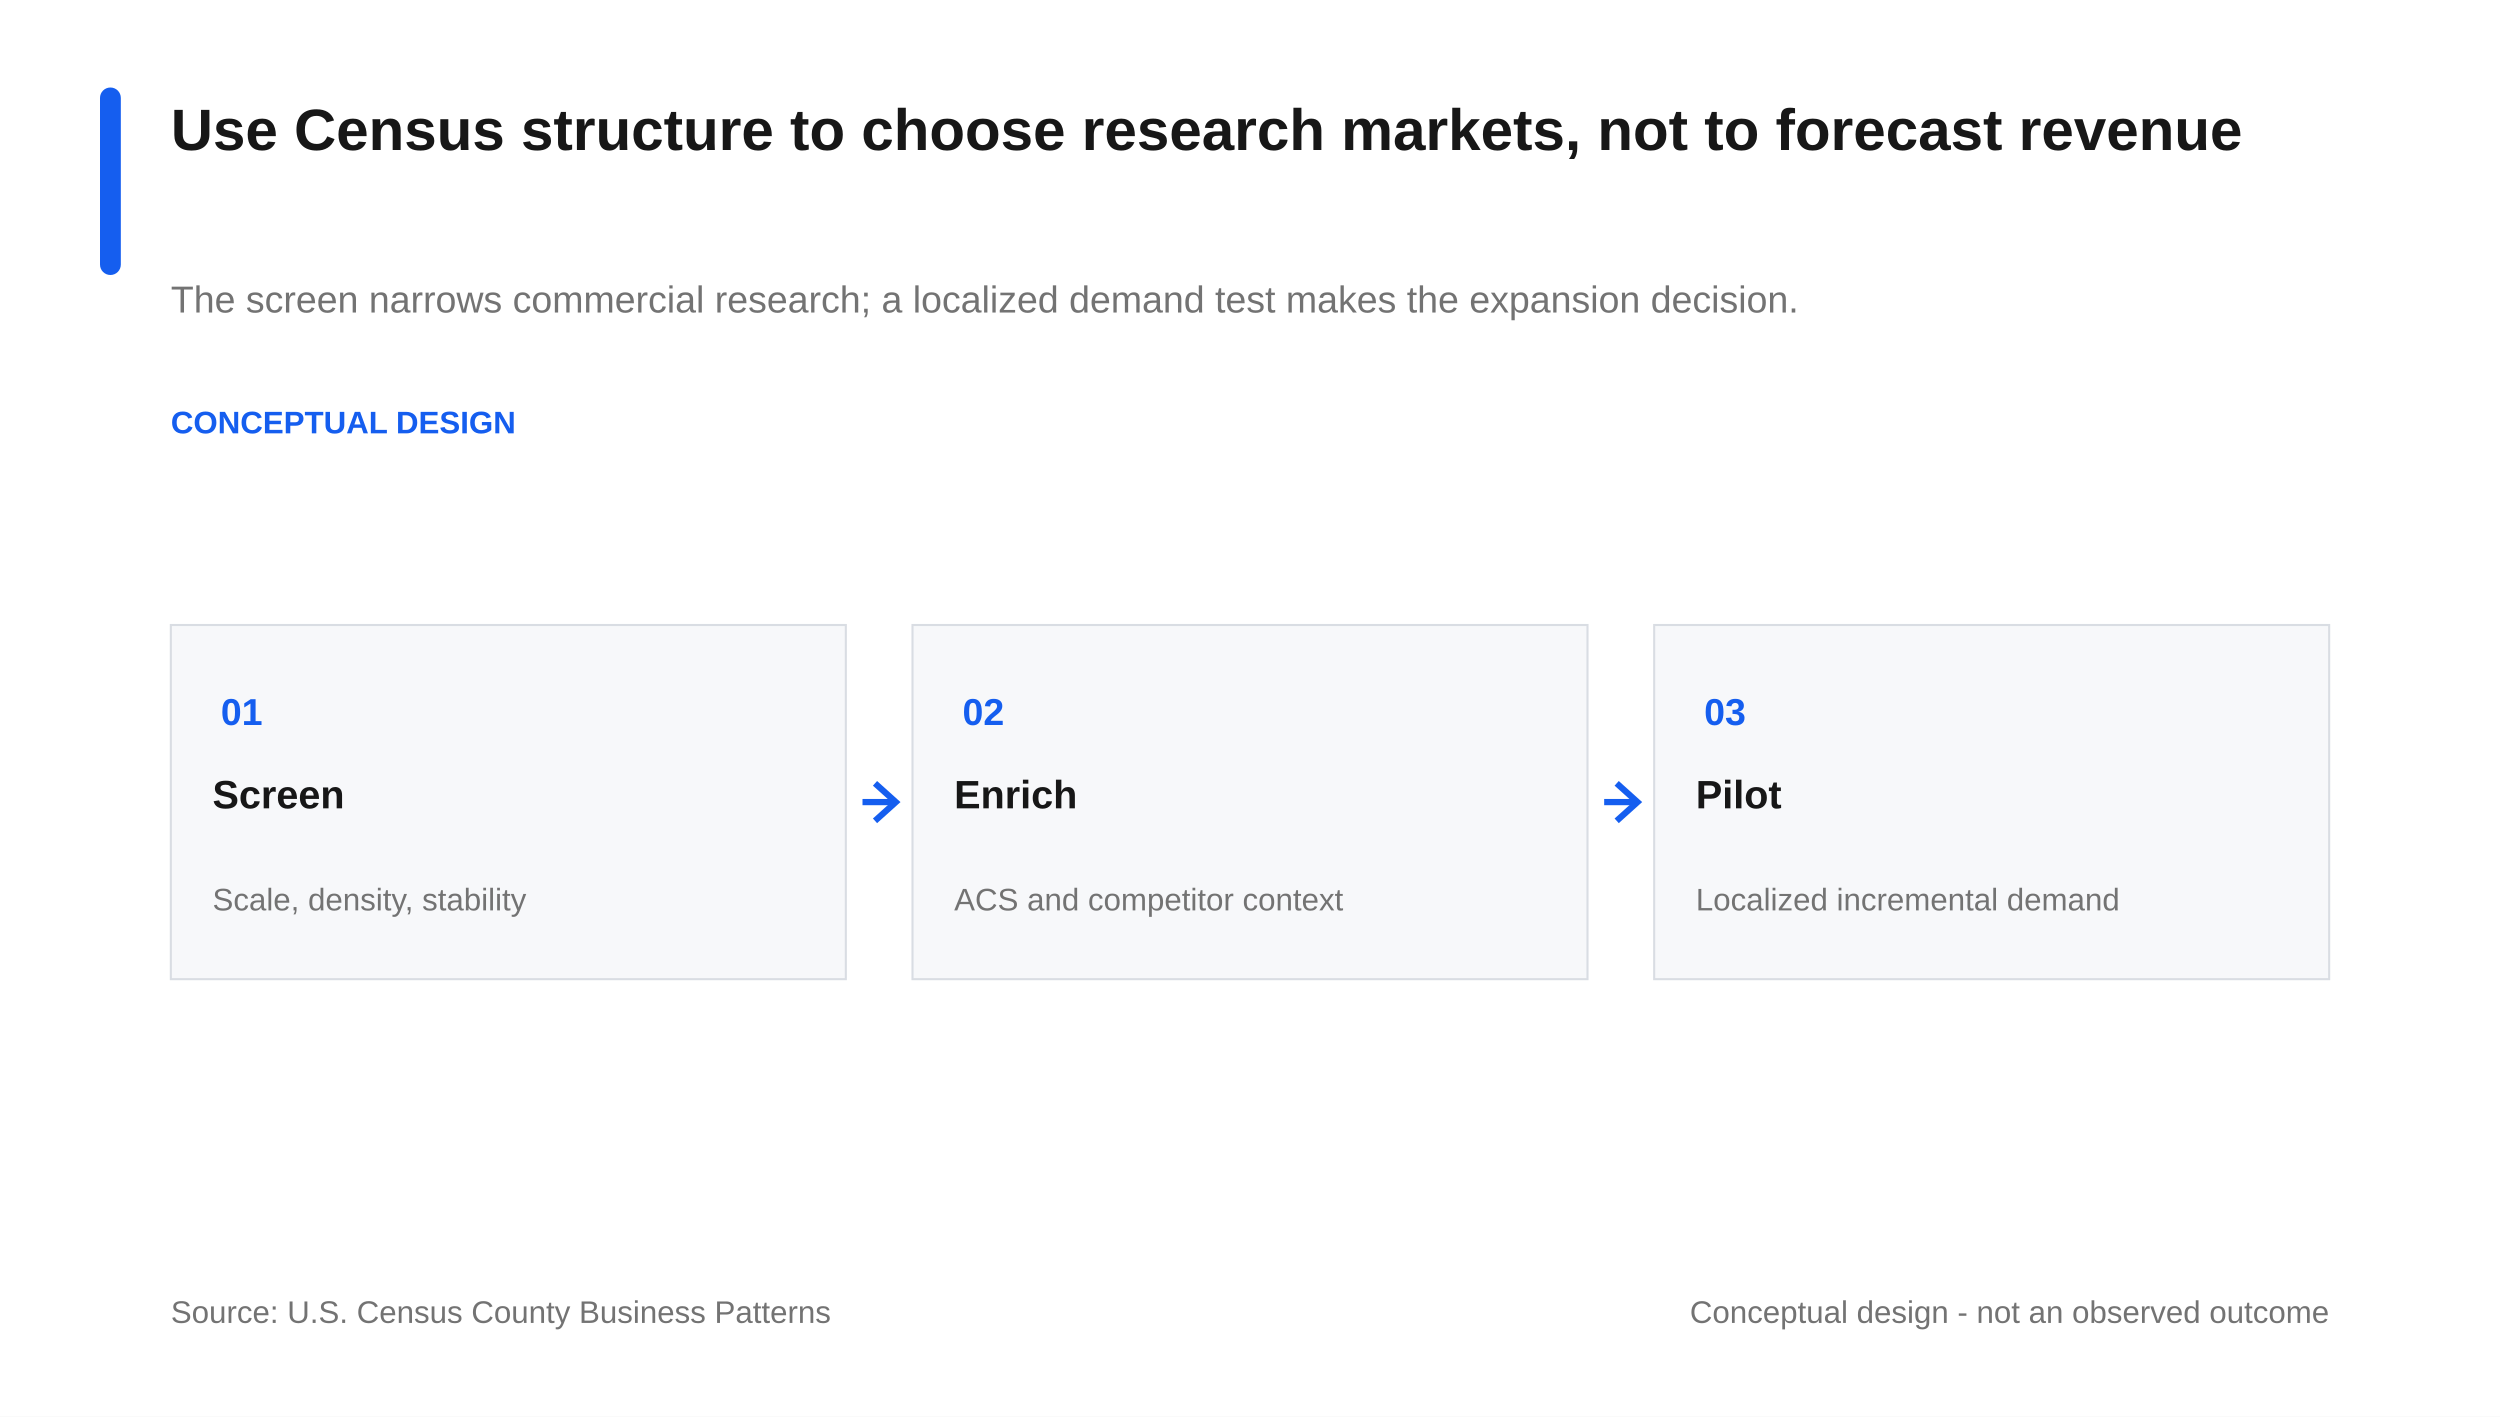
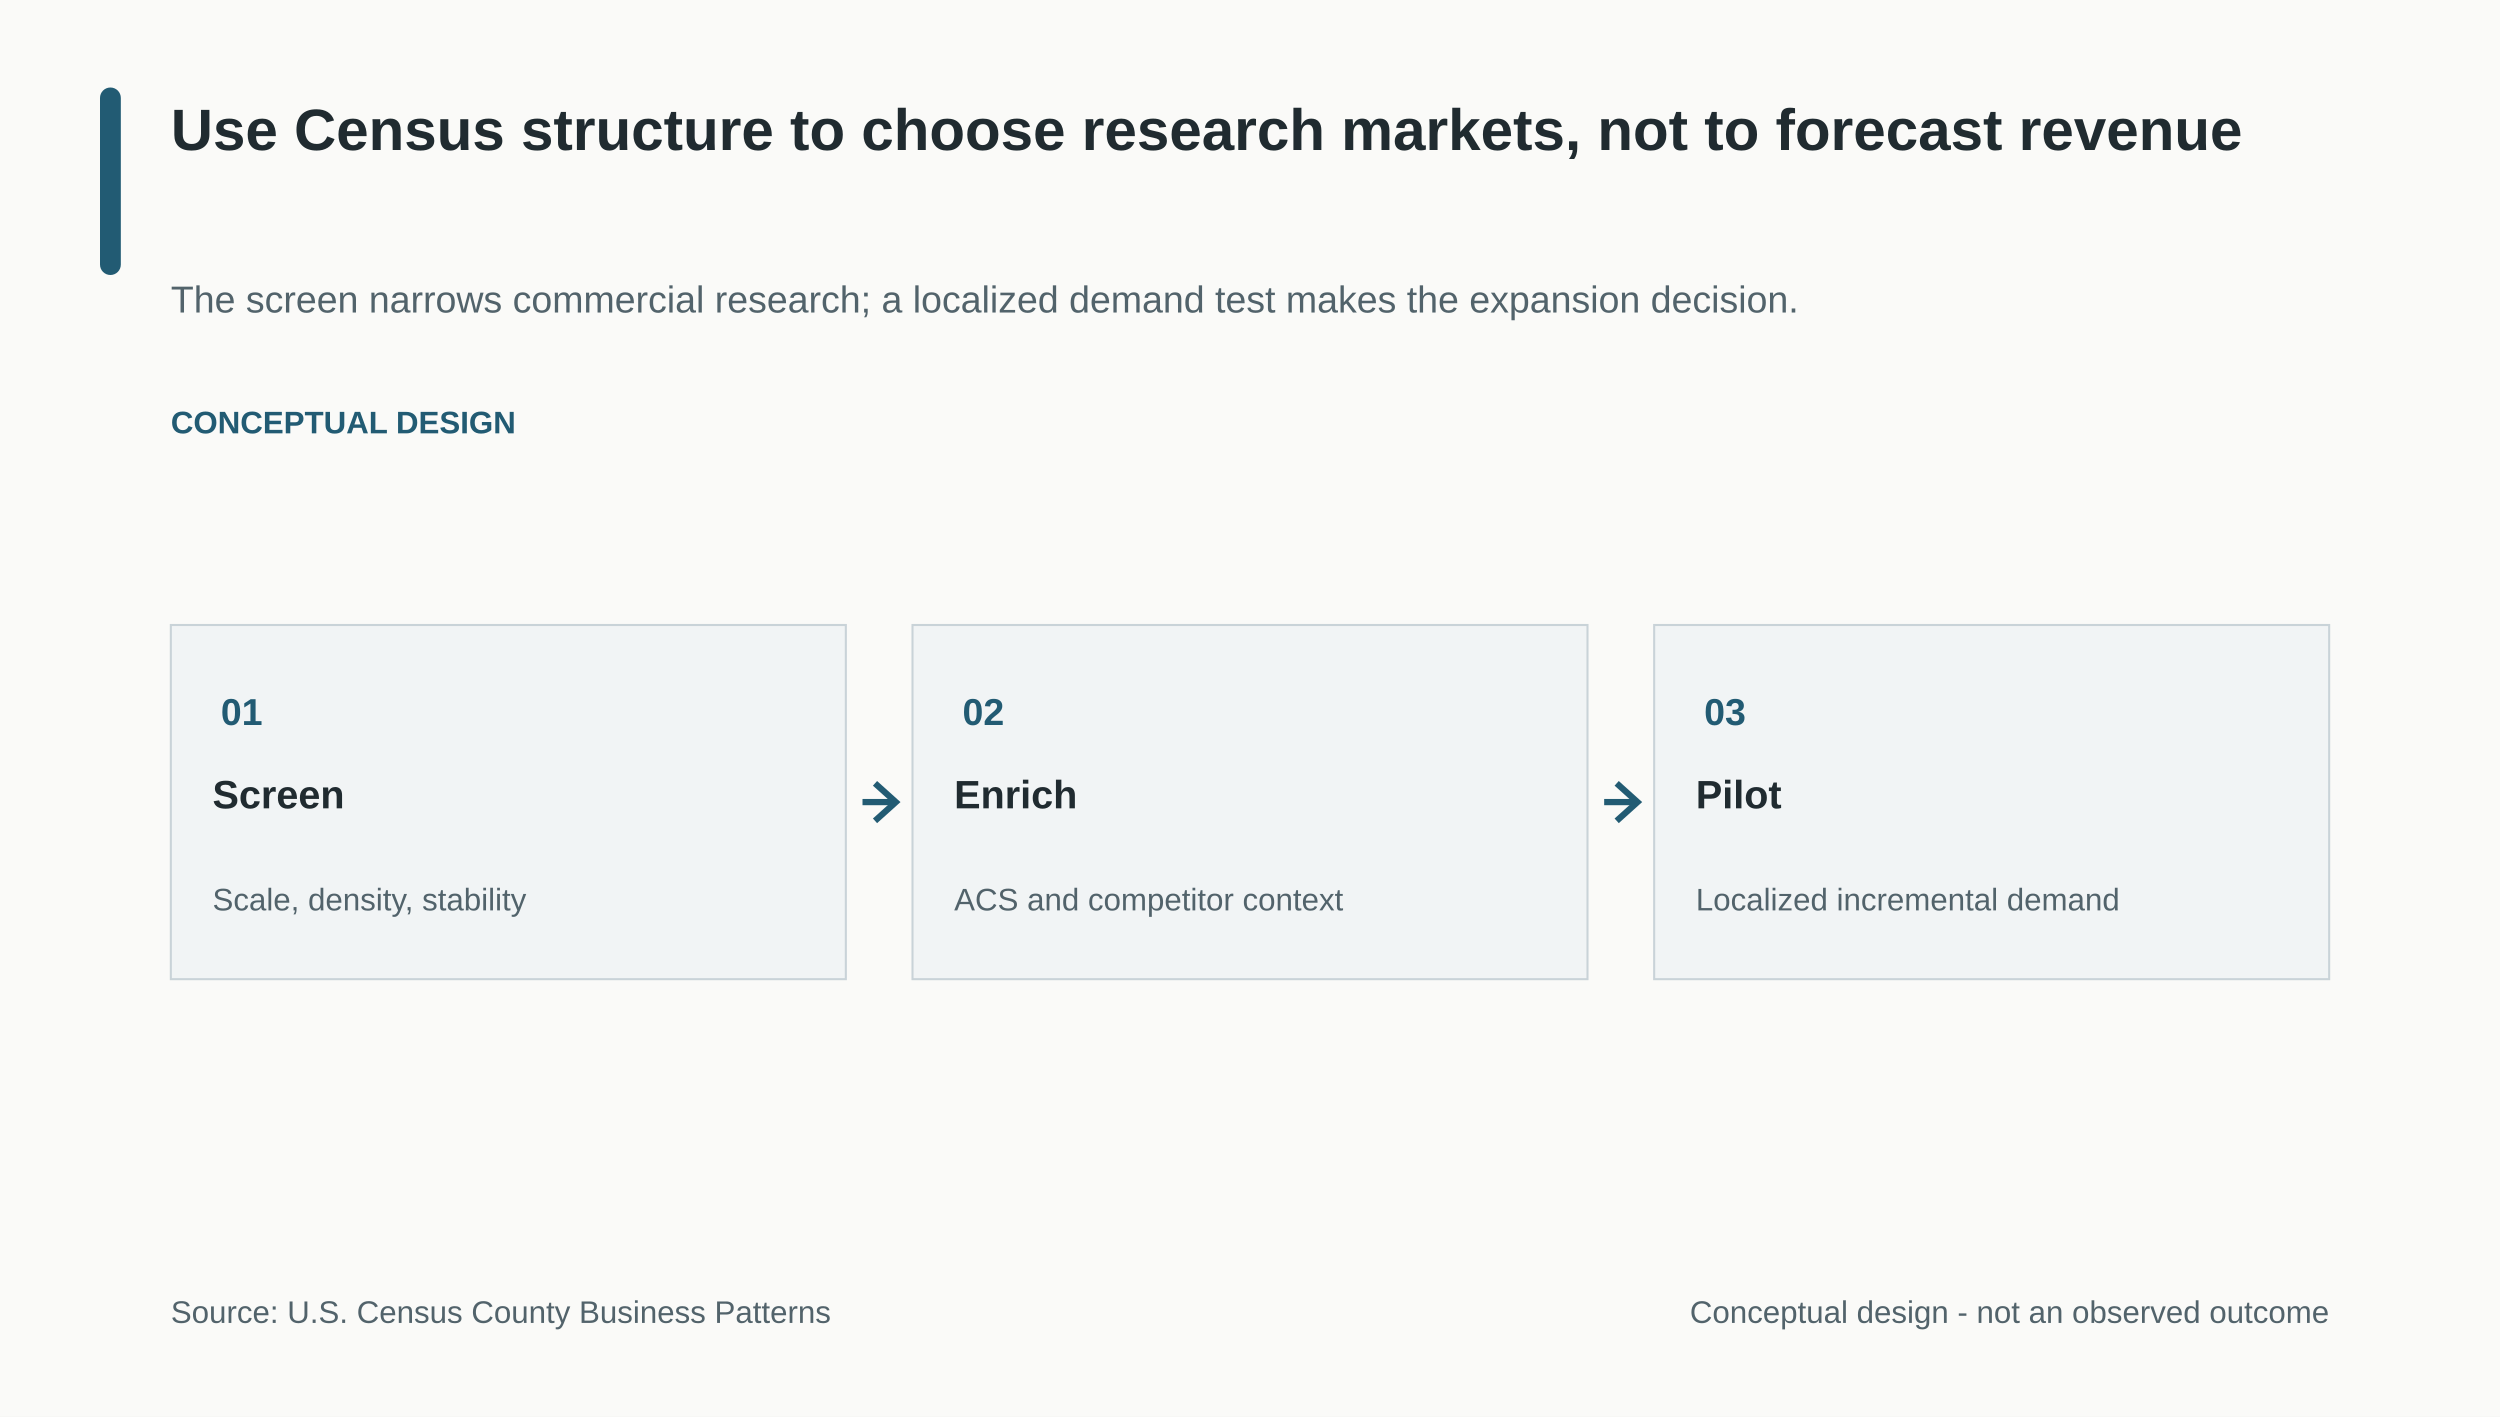
<svg xmlns="http://www.w3.org/2000/svg" width="1200" height="680" viewBox="0 0 1200 680" role="img" aria-labelledby="title desc">
-   <rect width="1200" height="680" fill="#ffffff" />
-   <rect x="48" y="42" width="10" height="90" rx="5" fill="#155eef" />
-   <text x="82" y="72" fill="#171717" font-family="Arial, sans-serif" font-size="28px" font-weight="700" text-anchor="start">Use Census structure to choose research markets, not to forecast revenue</text>
-   <text x="82" y="150" fill="#737373" font-family="Arial, sans-serif" font-size="18px" font-weight="400" text-anchor="start">The screen narrows commercial research; a localized demand test makes the expansion decision.</text>
-   <text x="82" y="208" fill="#155eef" font-family="Arial, sans-serif" font-size="15px" font-weight="700" text-anchor="start">CONCEPTUAL DESIGN</text>
-   <rect x="82.0" y="300" width="324.0" height="170" fill="#f7f8fa" stroke="#d9dde3" />
-   <text x="106.0" y="348" fill="#155eef" font-family="Arial, sans-serif" font-size="18px" font-weight="700" text-anchor="start">01</text>
-   <text x="102.0" y="388" fill="#171717" font-family="Arial, sans-serif" font-size="19px" font-weight="700" text-anchor="start">Screen</text>
-   <text x="102.0" y="437" fill="#737373" font-family="Arial, sans-serif" font-size="15px" font-weight="400" text-anchor="start">Scale, density, stability</text>
-   <line x1="414.0" y1="385" x2="430.0" y2="385" stroke="#155eef" stroke-width="3" />
-   <path d="M 420.0 376 L 430.0 385 L 420.0 394" fill="none" stroke="#155eef" stroke-width="3" />
-   <rect x="438.0" y="300" width="324.0" height="170" fill="#f7f8fa" stroke="#d9dde3" />
-   <text x="462.0" y="348" fill="#155eef" font-family="Arial, sans-serif" font-size="18px" font-weight="700" text-anchor="start">02</text>
-   <text x="458.0" y="388" fill="#171717" font-family="Arial, sans-serif" font-size="19px" font-weight="700" text-anchor="start">Enrich</text>
-   <text x="458.0" y="437" fill="#737373" font-family="Arial, sans-serif" font-size="15px" font-weight="400" text-anchor="start">ACS and competitor context</text>
-   <line x1="770.0" y1="385" x2="786.0" y2="385" stroke="#155eef" stroke-width="3" />
-   <path d="M 776.0 376 L 786.0 385 L 776.0 394" fill="none" stroke="#155eef" stroke-width="3" />
-   <rect x="794.0" y="300" width="324.0" height="170" fill="#f7f8fa" stroke="#d9dde3" />
-   <text x="818.0" y="348" fill="#155eef" font-family="Arial, sans-serif" font-size="18px" font-weight="700" text-anchor="start">03</text>
-   <text x="814.0" y="388" fill="#171717" font-family="Arial, sans-serif" font-size="19px" font-weight="700" text-anchor="start">Pilot</text>
-   <text x="814.0" y="437" fill="#737373" font-family="Arial, sans-serif" font-size="15px" font-weight="400" text-anchor="start">Localized incremental demand</text>
-   <text x="82" y="635" fill="#737373" font-family="Arial, sans-serif" font-size="15px" font-weight="400" text-anchor="start">Source: U.S. Census County Business Patterns</text>
-   <text x="1118" y="635" fill="#737373" font-family="Arial, sans-serif" font-size="15px" font-weight="400" text-anchor="end">Conceptual design - not an observed outcome</text>
+   <rect width="1200" height="680" fill="#FAFAF8" />
+   <rect x="48" y="42" width="10" height="90" rx="5" fill="#225B73" />
+   <text x="82" y="72" fill="#202B30" font-family="Arial, sans-serif" font-size="28px" font-weight="700" text-anchor="start">Use Census structure to choose research markets, not to forecast revenue</text>
+   <text x="82" y="150" fill="#52636B" font-family="Arial, sans-serif" font-size="18px" font-weight="400" text-anchor="start">The screen narrows commercial research; a localized demand test makes the expansion decision.</text>
+   <text x="82" y="208" fill="#225B73" font-family="Arial, sans-serif" font-size="15px" font-weight="700" text-anchor="start">CONCEPTUAL DESIGN</text>
+   <rect x="82.0" y="300" width="324.0" height="170" fill="#F1F4F5" stroke="#C9D3D8" />
+   <text x="106.0" y="348" fill="#225B73" font-family="Arial, sans-serif" font-size="18px" font-weight="700" text-anchor="start">01</text>
+   <text x="102.0" y="388" fill="#202B30" font-family="Arial, sans-serif" font-size="19px" font-weight="700" text-anchor="start">Screen</text>
+   <text x="102.0" y="437" fill="#52636B" font-family="Arial, sans-serif" font-size="15px" font-weight="400" text-anchor="start">Scale, density, stability</text>
+   <line x1="414.0" y1="385" x2="430.0" y2="385" stroke="#225B73" stroke-width="3" />
+   <path d="M 420.0 376 L 430.0 385 L 420.0 394" fill="none" stroke="#225B73" stroke-width="3" />
+   <rect x="438.0" y="300" width="324.0" height="170" fill="#F1F4F5" stroke="#C9D3D8" />
+   <text x="462.0" y="348" fill="#225B73" font-family="Arial, sans-serif" font-size="18px" font-weight="700" text-anchor="start">02</text>
+   <text x="458.0" y="388" fill="#202B30" font-family="Arial, sans-serif" font-size="19px" font-weight="700" text-anchor="start">Enrich</text>
+   <text x="458.0" y="437" fill="#52636B" font-family="Arial, sans-serif" font-size="15px" font-weight="400" text-anchor="start">ACS and competitor context</text>
+   <line x1="770.0" y1="385" x2="786.0" y2="385" stroke="#225B73" stroke-width="3" />
+   <path d="M 776.0 376 L 786.0 385 L 776.0 394" fill="none" stroke="#225B73" stroke-width="3" />
+   <rect x="794.0" y="300" width="324.0" height="170" fill="#F1F4F5" stroke="#C9D3D8" />
+   <text x="818.0" y="348" fill="#225B73" font-family="Arial, sans-serif" font-size="18px" font-weight="700" text-anchor="start">03</text>
+   <text x="814.0" y="388" fill="#202B30" font-family="Arial, sans-serif" font-size="19px" font-weight="700" text-anchor="start">Pilot</text>
+   <text x="814.0" y="437" fill="#52636B" font-family="Arial, sans-serif" font-size="15px" font-weight="400" text-anchor="start">Localized incremental demand</text>
+   <text x="82" y="635" fill="#52636B" font-family="Arial, sans-serif" font-size="15px" font-weight="400" text-anchor="start">Source: U.S. Census County Business Patterns</text>
+   <text x="1118" y="635" fill="#52636B" font-family="Arial, sans-serif" font-size="15px" font-weight="400" text-anchor="end">Conceptual design - not an observed outcome</text>
</svg>
